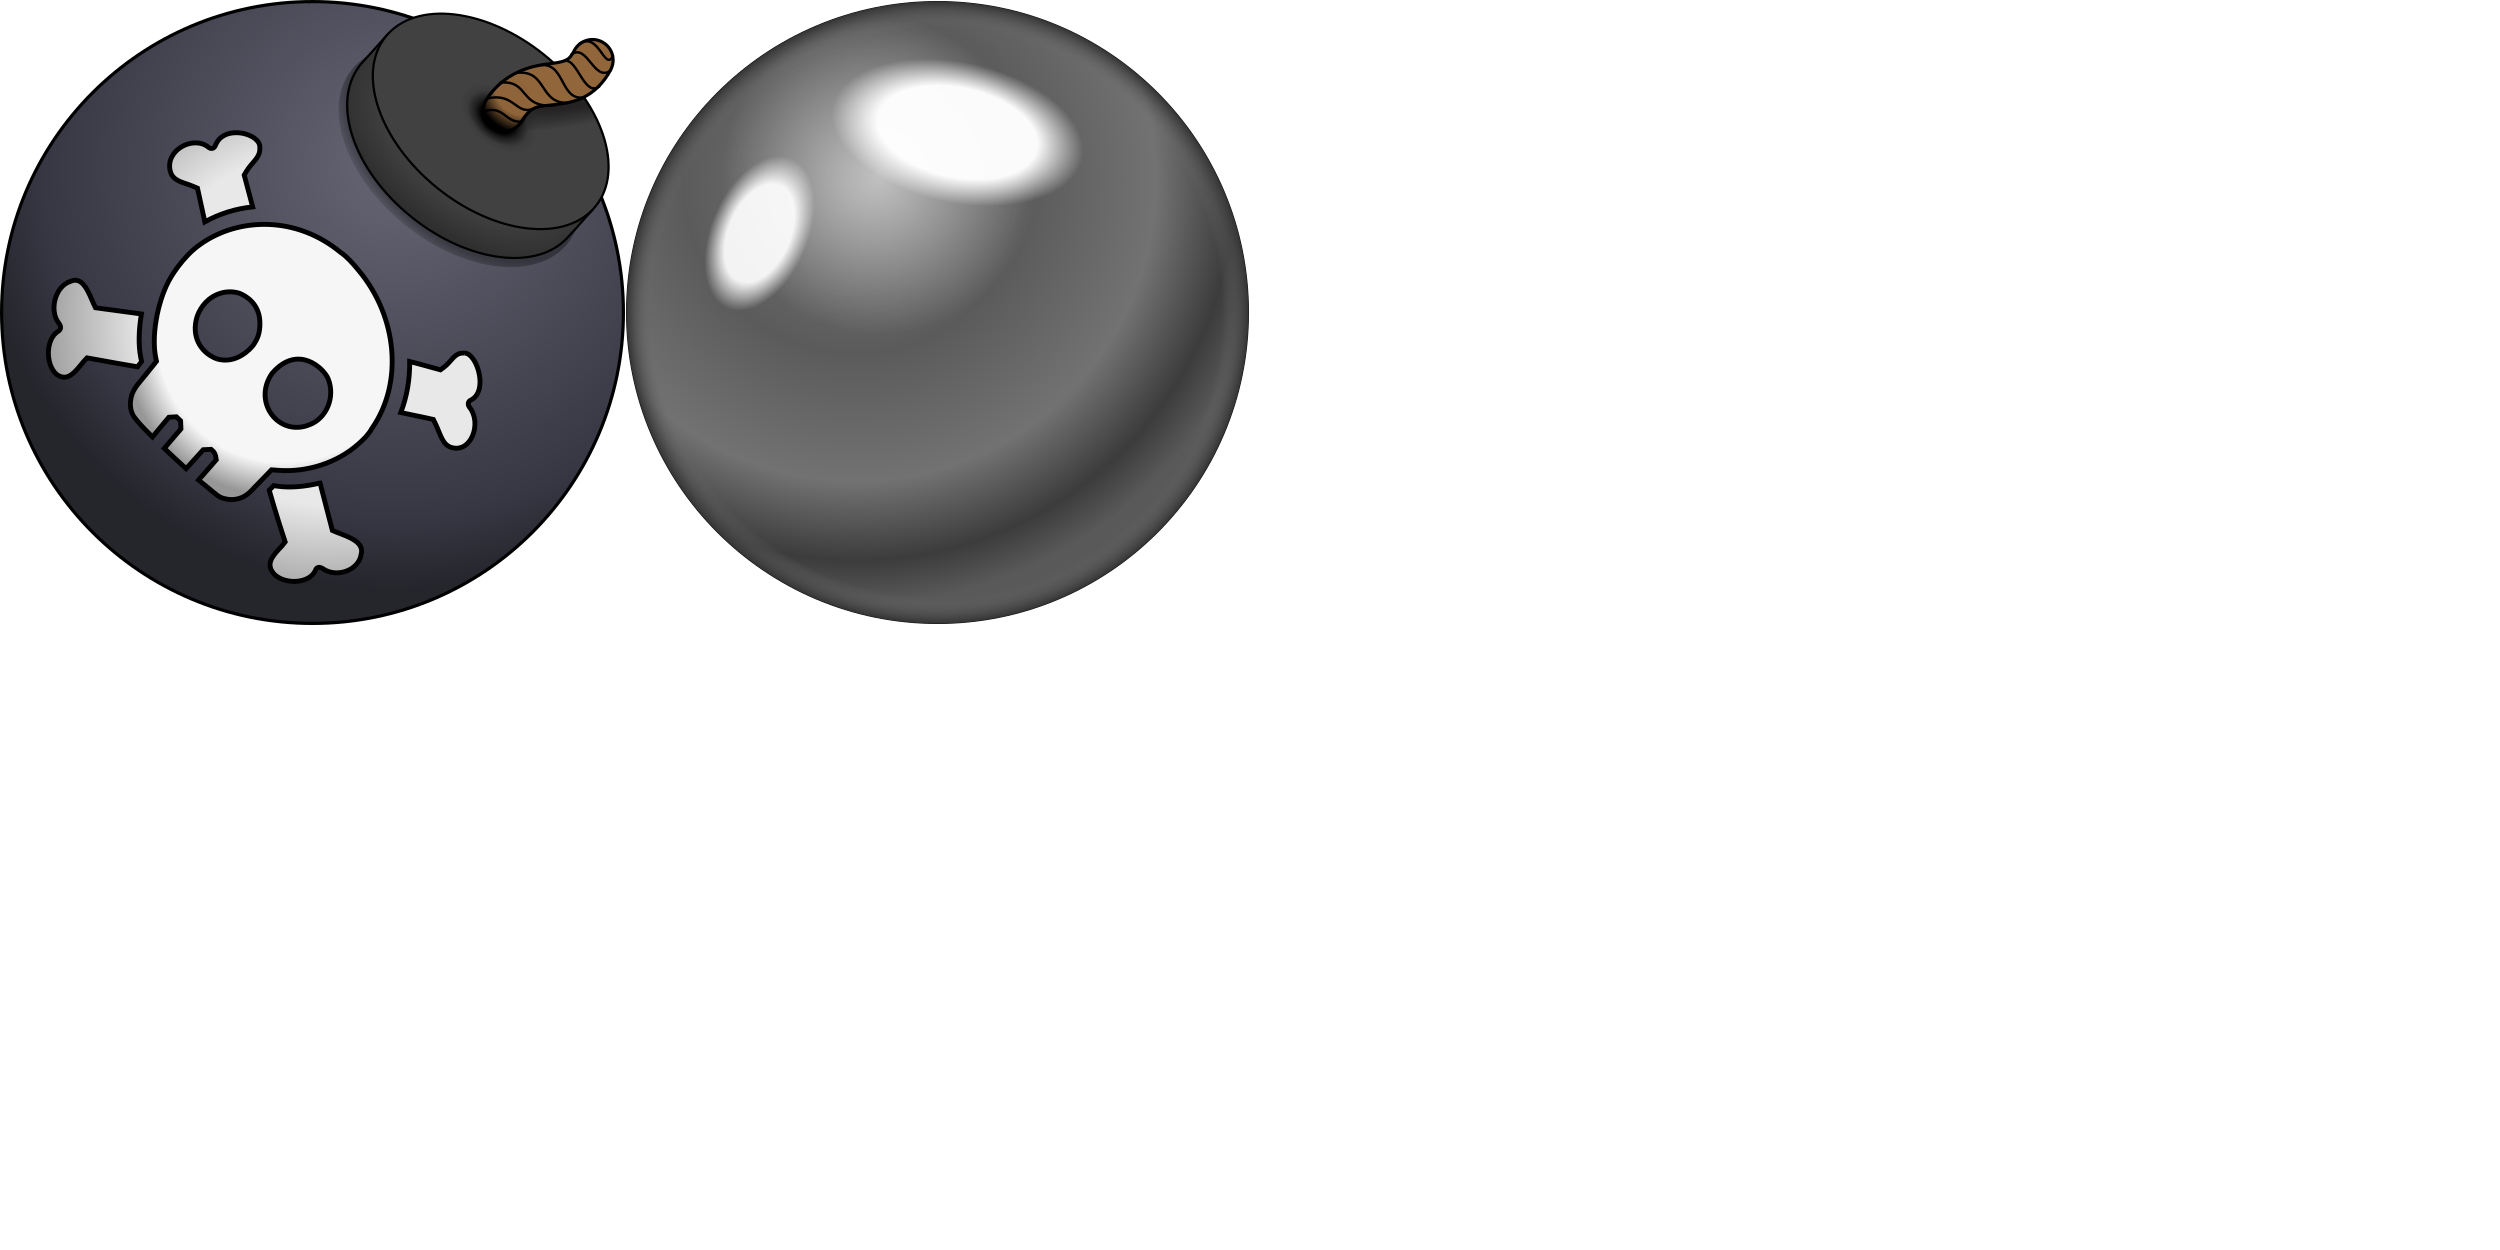
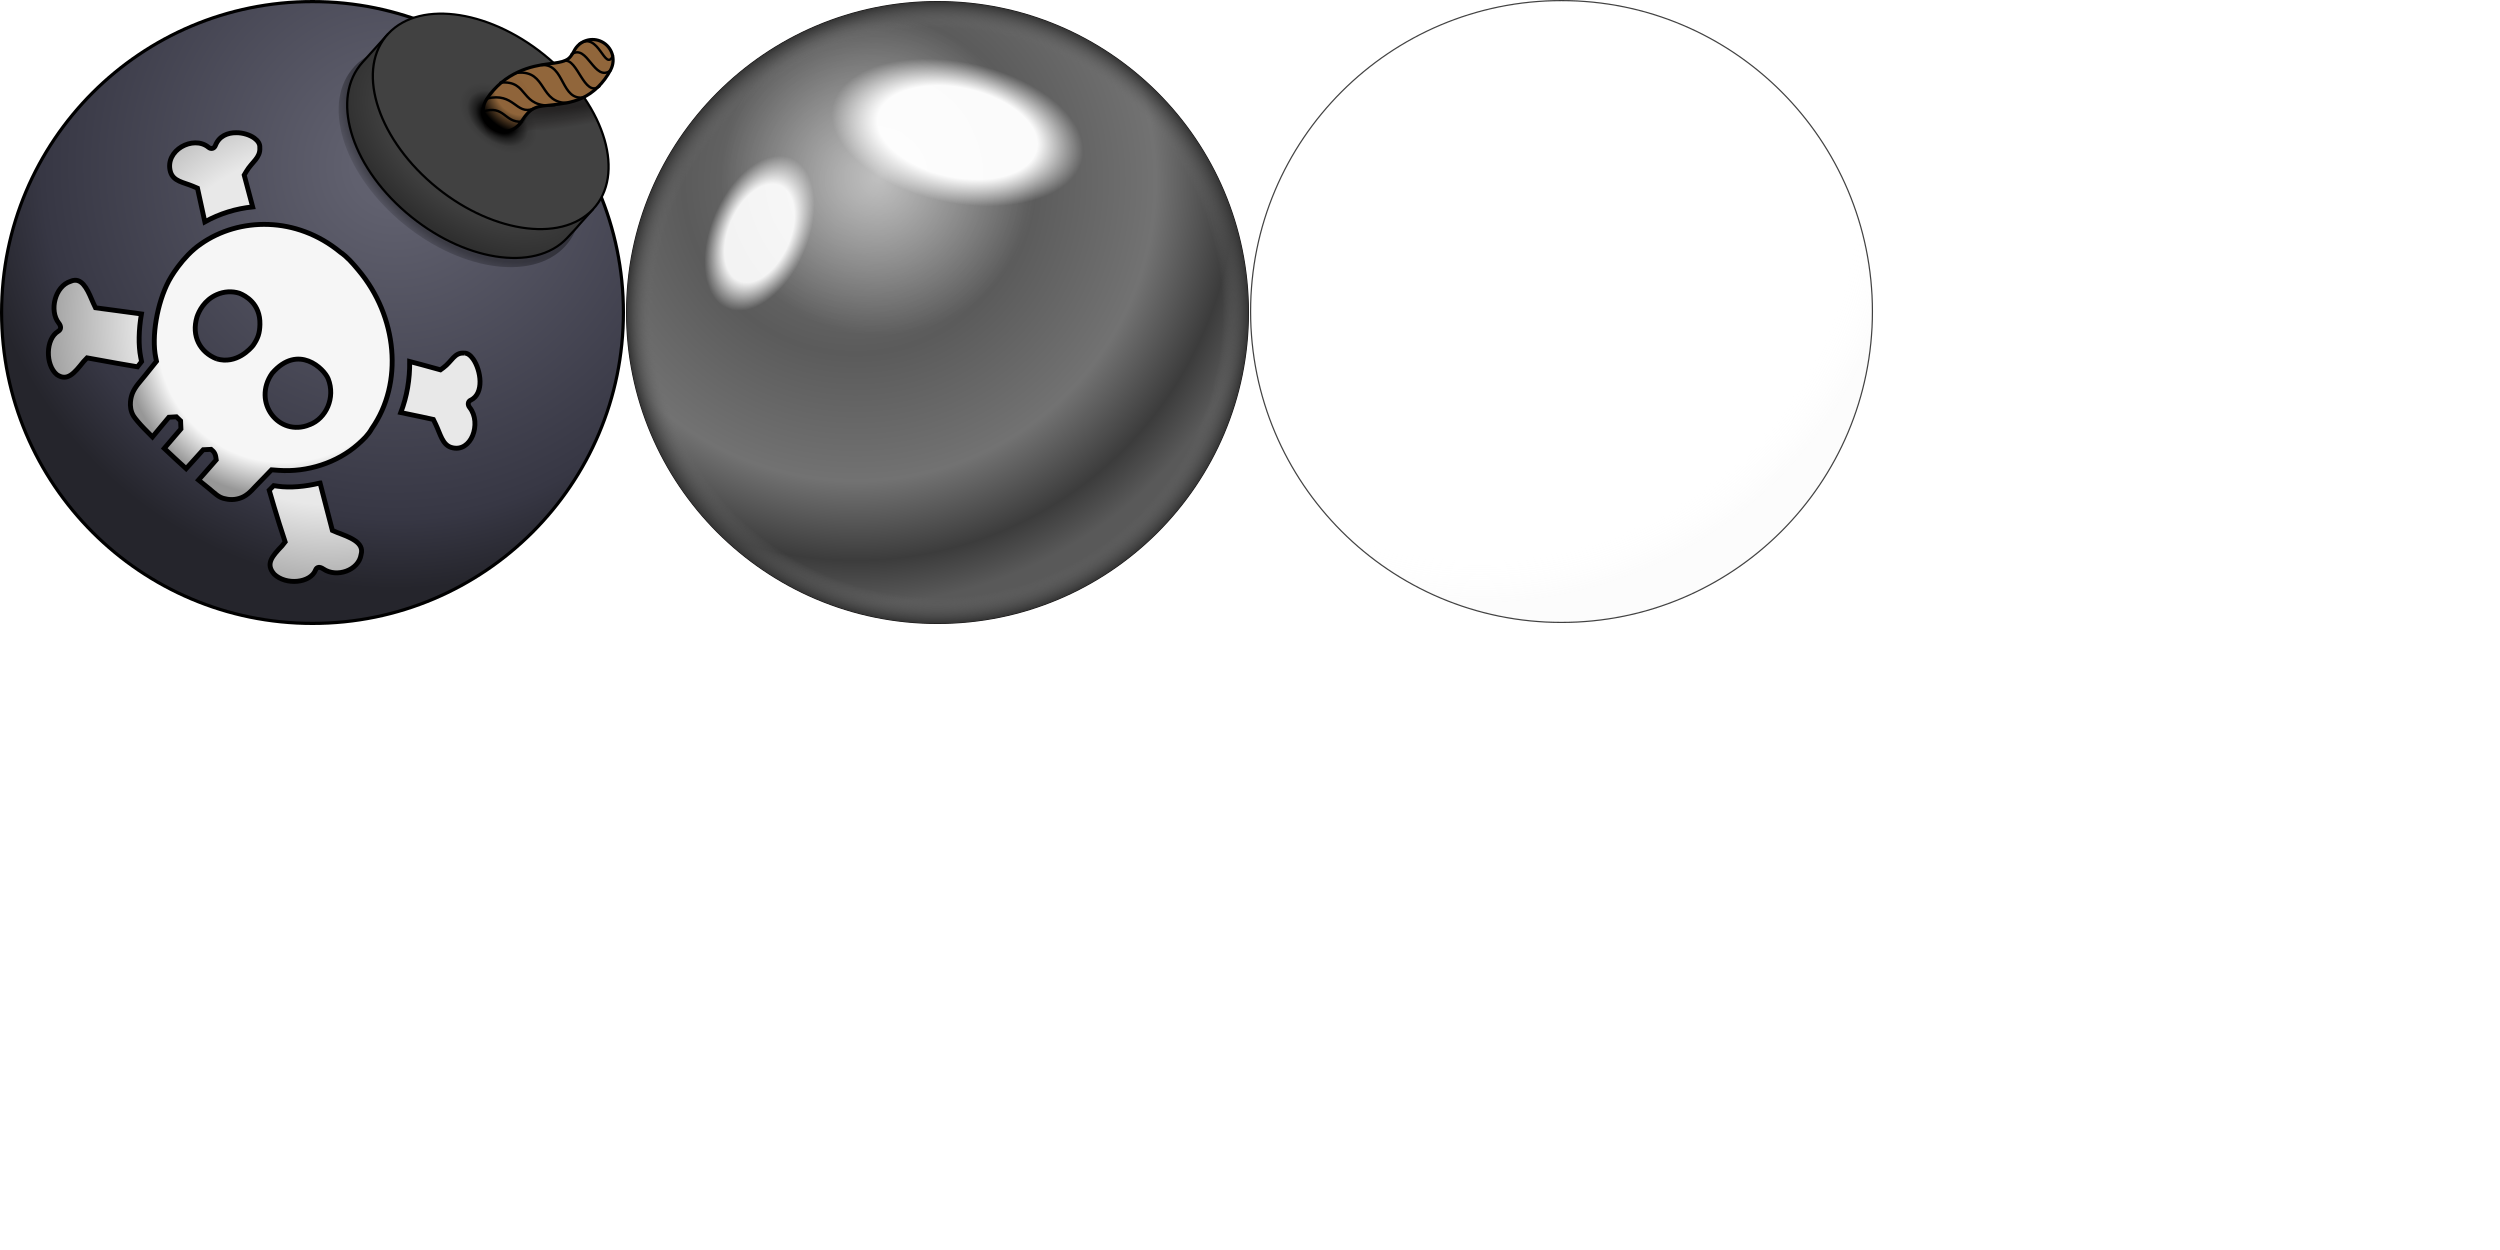
<svg xmlns="http://www.w3.org/2000/svg" xmlns:xlink="http://www.w3.org/1999/xlink" width="2048" height="1024" viewBox="0 0 541.867 270.933" version="1.1" id="svg1" xml:space="preserve">
  <defs id="defs1">
    <linearGradient id="linearGradient25">
      <stop style="stop-color:#ffffff;stop-opacity:0.926;" offset="0.635" id="stop24" />
      <stop style="stop-color:#ffffff;stop-opacity:0;" offset="1" id="stop25" />
    </linearGradient>
    <linearGradient id="linearGradient1">
      <stop style="stop-color:#000000;stop-opacity:0.772;" offset="0.899" id="stop1" />
      <stop style="stop-color:#000000;stop-opacity:0.171;" offset="1" id="stop6" />
    </linearGradient>
    <linearGradient id="linearGradient30">
      <stop style="stop-color:#060202;stop-opacity:0.498;" offset="0.283" id="stop31" />
      <stop style="stop-color:#060202;stop-opacity:0;" offset="1" id="stop30" />
    </linearGradient>
    <linearGradient id="linearGradient7">
      <stop style="stop-color:#f6f6f6;stop-opacity:1;" offset="0.793" id="stop7" />
      <stop style="stop-color:#979797;stop-opacity:1;" offset="1" id="stop13" />
    </linearGradient>
    <linearGradient id="linearGradient3">
      <stop style="stop-color:#e8e8e8;stop-opacity:1;" offset="0.486" id="stop4" />
      <stop style="stop-color:#606060;stop-opacity:1;" offset="1" id="stop5" />
    </linearGradient>
    <linearGradient id="linearGradient65">
      <stop style="stop-color:#60606e;stop-opacity:1;" offset="0.1" id="stop63" />
      <stop style="stop-color:#373744;stop-opacity:1;" offset="0.833" id="stop64" />
      <stop style="stop-color:#25252c;stop-opacity:1;" offset="0.997" id="stop65" />
    </linearGradient>
    <linearGradient id="linearGradient60">
      <stop style="stop-color:#000000;stop-opacity:1;" offset="0.528" id="stop58" />
      <stop style="stop-color:#1e1e1e;stop-opacity:1;" offset="0.712" id="stop59" />
      <stop style="stop-color:#3d3d3d;stop-opacity:1;" offset="1" id="stop60" />
    </linearGradient>
    <linearGradient id="linearGradient56">
      <stop style="stop-color:#000000;stop-opacity:0.017;" offset="0.577" id="stop56" />
      <stop style="stop-color:#000000;stop-opacity:1;" offset="1" id="stop57" />
    </linearGradient>
    <linearGradient id="linearGradient41">
      <stop style="stop-color:#303030;stop-opacity:1;" offset="0.127" id="stop45" />
      <stop style="stop-color:#414141;stop-opacity:1;" offset="0.325" id="stop18" />
    </linearGradient>
    <linearGradient id="linearGradient32">
      <stop style="stop-color:#3e3e3e;stop-opacity:1;" offset="0.673" id="stop32" />
      <stop style="stop-color:#2f2f2f;stop-opacity:1;" offset="1" id="stop41" />
    </linearGradient>
    <rect x="128" y="640" width="256" height="256" id="rect4" />
    <radialGradient xlink:href="#linearGradient65" id="radialGradient6" gradientUnits="userSpaceOnUse" gradientTransform="matrix(1.207411,0,0,1.207411,165.963,-0.749214)" cx="95.399" cy="53.148" fx="95.399" fy="53.148" r="49.088" />
    <radialGradient xlink:href="#linearGradient32" id="radialGradient34" cx="291.237" cy="-220.874" fx="291.237" fy="-220.874" r="25.039" gradientTransform="matrix(1.114345,-0.03732341,0.0174596,0.6527667,-29.51638,-64.88263)" gradientUnits="userSpaceOnUse" />
    <radialGradient xlink:href="#linearGradient41" id="radialGradient43" cx="291.442" cy="-227.817" fx="291.442" fy="-227.817" r="24.929" gradientTransform="matrix(1,0,0,0.6373947,0,-81.82517)" gradientUnits="userSpaceOnUse" />
    <radialGradient xlink:href="#linearGradient60" id="radialGradient56" gradientUnits="userSpaceOnUse" gradientTransform="matrix(1,0,0,0.6373947,0,-81.82517)" cx="290.845" cy="-225.659" fx="290.845" fy="-225.659" r="24.929" />
    <radialGradient xlink:href="#linearGradient56" id="radialGradient57" cx="378.414" cy="19.303" fx="378.414" fy="19.303" r="4.434" gradientTransform="matrix(1.411806,1.224925,-1.136655,1.310069,-131.5942,-469.1859)" gradientUnits="userSpaceOnUse" />
    <radialGradient xlink:href="#linearGradient3" id="radialGradient7" cx="175.057" cy="203.906" fx="175.057" fy="203.906" r="73.159" gradientTransform="matrix(1.440356,0.9405961,-0.910806,1.394738,123.2938,-238.3138)" gradientUnits="userSpaceOnUse" />
    <radialGradient xlink:href="#linearGradient7" id="radialGradient13" cx="274.253" cy="133.299" fx="274.253" fy="133.299" r="41.651" gradientTransform="matrix(1.330716,-0.00408218,0.0042249,1.377239,-91.04234,-49.06221)" gradientUnits="userSpaceOnUse" />
    <radialGradient xlink:href="#linearGradient30" id="radialGradient35" cx="396.925" cy="25.354" fx="396.925" fy="25.354" r="11.912" gradientTransform="matrix(2.487816,-0.445474,0.07118741,0.3975568,-596.177,187.7247)" gradientUnits="userSpaceOnUse" />
    <radialGradient xlink:href="#linearGradient1" id="radialGradient8" cx="371.697" cy="29.44" fx="371.697" fy="29.44" r="22.197" gradientTransform="matrix(0.5720281,-0.6703381,0.9868847,0.8421514,130.0217,254.0111)" gradientUnits="userSpaceOnUse" />
    <radialGradient xlink:href="#linearGradient72" id="radialGradient2-7" cx="76.385" cy="54.933" fx="76.385" fy="54.933" r="49.088" gradientUnits="userSpaceOnUse" gradientTransform="matrix(1.207411,0,0,1.207411,165.963,-0.749214)" />
    <linearGradient id="linearGradient72">
      <stop style="stop-color:#757575;stop-opacity:1;" offset="0.037" id="stop70" />
      <stop style="stop-color:#5b5b5b;stop-opacity:1;" offset="0.407" id="stop20" />
      <stop style="stop-color:#727272;stop-opacity:1;" offset="0.708" id="stop19" />
      <stop style="stop-color:#3c3c3c;stop-opacity:1;" offset="0.894" id="stop71" />
      <stop style="stop-color:#595959;stop-opacity:1;" offset="0.997" id="stop72" />
    </linearGradient>
    <radialGradient xlink:href="#linearGradient74" id="radialGradient14-6" cx="101.653" cy="74.34" fx="101.653" fy="74.34" r="48.837" gradientUnits="userSpaceOnUse" gradientTransform="matrix(0.8894913,0,0,0.8894913,179.1944,17.79347)" />
    <linearGradient id="linearGradient74">
      <stop style="stop-color:#6f6f6f;stop-opacity:0;" offset="0.917" id="stop73" />
      <stop style="stop-color:#343434;stop-opacity:1;" offset="1" id="stop74" />
    </linearGradient>
    <radialGradient xlink:href="#linearGradient17" id="radialGradient14-8-1" cx="95.044" cy="55.426" fx="95.044" fy="55.426" r="48.837" gradientUnits="userSpaceOnUse" gradientTransform="matrix(0.8894913,0,0,0.8894913,176.9237,15.69466)" />
    <linearGradient id="linearGradient17">
      <stop style="stop-color:#ffffff;stop-opacity:0.548;" offset="0" id="stop16" />
      <stop style="stop-color:#ffffff;stop-opacity:0;" offset="0.508" id="stop17" />
    </linearGradient>
    <radialGradient xlink:href="#linearGradient14" id="radialGradient15-4" cx="64.372" cy="-57.623" fx="64.372" fy="-57.623" r="6.512" gradientTransform="matrix(1.513331,-1.3941055e-8,-1.9593405e-8,2.737611,-90.43355,-120.5168)" gradientUnits="userSpaceOnUse" />
    <linearGradient id="linearGradient14">
      <stop style="stop-color:#ffffff;stop-opacity:0.974;" offset="0.635" id="stop14" />
      <stop style="stop-color:#ffffff;stop-opacity:0;" offset="1" id="stop15" />
    </linearGradient>
    <radialGradient xlink:href="#linearGradient25" id="radialGradient15-0-6" cx="64.372" cy="-57.623" fx="64.372" fy="-57.623" r="6.512" gradientTransform="matrix(1.06702,-1.8579789e-8,0,1.736264,190.7079,141.6519)" gradientUnits="userSpaceOnUse" />
+     <radialGradient xlink:href="#linearGradient20" id="radialGradient4" gradientUnits="userSpaceOnUse" gradientTransform="matrix(1.207411,0,0,1.207411,165.963,-0.749214)" cx="76.385" cy="54.933" fx="76.385" fy="54.933" r="49.088" />
+     <linearGradient id="linearGradient20">
+       <stop style="stop-color:#ffffff;stop-opacity:0.104;" offset="0.1" id="stop13-2" />
+       <stop style="stop-color:#ffffff;stop-opacity:0.022;" offset="0.894" id="stop19-0" />
+       <stop style="stop-color:#e0e0e0;stop-opacity:0.106;" offset="0.997" id="stop20-3" />
+     </linearGradient>
+     <linearGradient xlink:href="#linearGradient5" id="linearGradient12" gradientUnits="userSpaceOnUse" x1="225.95" y1="83.919" x2="313.277" y2="83.919" />
+     <linearGradient id="linearGradient5">
+       <stop style="stop-color:#3a3a3a;stop-opacity:1;" offset="0" id="stop6-0" />
+       <stop style="stop-color:#3a3a3a;stop-opacity:1;" offset="1" id="stop7-2" />
+     </linearGradient>
+     <radialGradient xlink:href="#linearGradient22" id="radialGradient5" gradientUnits="userSpaceOnUse" gradientTransform="matrix(0.8894913,0,0,0.8894913,179.1944,17.79347)" cx="101.653" cy="74.34" fx="101.653" fy="74.34" r="48.837" />
+     <linearGradient id="linearGradient22">
+       <stop style="stop-color:#ffffff;stop-opacity:0;" offset="0.935" id="stop21" />
+       <stop style="stop-color:#ffffff;stop-opacity:0.082;" offset="1" id="stop22" />
+     </linearGradient>
+     <radialGradient xlink:href="#linearGradient24" id="radialGradient6-0" gradientUnits="userSpaceOnUse" gradientTransform="matrix(0.8894913,0,0,0.8894913,179.1944,17.79347)" cx="91.524" cy="49.018" fx="91.524" fy="49.018" r="48.837" />
+     <linearGradient id="linearGradient24">
+       <stop style="stop-color:#ffffff;stop-opacity:0.15;" offset="0" id="stop23" />
+       <stop style="stop-color:#ffffff;stop-opacity:0;" offset="0.508" id="stop24-5" />
+     </linearGradient>
+     <radialGradient xlink:href="#linearGradient14-0" id="radialGradient7-7" gradientUnits="userSpaceOnUse" gradientTransform="matrix(1.513331,-1.3941055e-8,-1.9593405e-8,2.737611,33.45762,-74.86398)" cx="64.372" cy="-57.623" fx="64.372" fy="-57.623" r="6.512" />
+     <linearGradient id="linearGradient14-0">
+       <stop style="stop-color:#ffffff;stop-opacity:1;" offset="0.635" id="stop14-5" />
+       <stop style="stop-color:#ffffff;stop-opacity:0;" offset="1" id="stop15-7" />
+     </linearGradient>
+     <radialGradient xlink:href="#linearGradient14-0" id="radialGradient8-1" gradientUnits="userSpaceOnUse" gradientTransform="matrix(0.988258,-1.9997244e-8,0,1.724852,193.6191,126.6906)" cx="64.372" cy="-57.623" fx="64.372" fy="-57.623" r="6.512" />
  </defs>
  <g id="layer2" style="display:inline">
+     <g id="g4" transform="matrix(1.55125,0,0,1.55125,-79.78653,-62.66036)" style="display:inline">
+       <circle style="display:inline;fill:url(#radialGradient4);fill-opacity:1;stroke:url(#linearGradient12);stroke-width:0.171;stroke-dasharray:none;stroke-dashoffset:0;stroke-opacity:1" id="circle1" cx="269.614" cy="83.919" r="43.44" />
+       <circle style="display:inline;fill:url(#radialGradient5);stroke:none;stroke-width:0.448;stroke-dasharray:none;stroke-opacity:1" id="circle2" cx="269.614" cy="83.919" r="43.44" />
+       <circle style="display:inline;fill:url(#radialGradient6-0);stroke:none;stroke-width:0.448;stroke-dasharray:none;stroke-opacity:1" id="circle3" cx="269.614" cy="83.919" r="43.44" />
+       <ellipse style="display:inline;fill:url(#radialGradient7-7);stroke:none;stroke-width:0.787;stroke-dasharray:none;stroke-opacity:1" id="ellipse3" cx="130.874" cy="-232.615" rx="9.854" ry="17.826" transform="matrix(0.3264223,0.945224,-0.9593645,0.2821696,0,0)" />
+       <ellipse style="display:inline;fill:url(#radialGradient8-1);stroke:none;stroke-width:0.505;stroke-dasharray:none;stroke-opacity:1" id="ellipse4" cx="257.235" cy="27.299" rx="6.435" ry="11.231" transform="matrix(0.9812203,0.1928906,-0.3332014,0.9428557,0,0)" />
+     </g>
    <g id="g74" transform="matrix(1.55125,0,0,1.55125,-215.0383,-62.44547)" style="display:inline">
      <circle style="display:inline;fill:url(#radialGradient2-7);fill-opacity:1;stroke:#191717;stroke-width:0.171;stroke-dasharray:none;stroke-opacity:1" id="path1-5" cx="269.614" cy="83.919" r="43.44" />
      <circle style="display:inline;fill:url(#radialGradient14-6);stroke:none;stroke-width:0.171;stroke-dasharray:none;stroke-opacity:1" id="circle10-9" cx="269.614" cy="83.919" r="43.44" />
      <circle style="display:inline;fill:url(#radialGradient14-8-1);stroke:none;stroke-width:0.448;stroke-dasharray:none;stroke-opacity:1" id="circle10-2-7" cx="267.343" cy="81.82" r="43.44" />
      <ellipse style="display:inline;fill:url(#radialGradient15-4);stroke:none;stroke-width:0.787;stroke-dasharray:none;stroke-opacity:1" id="path14-1" cx="6.983" cy="-278.267" rx="9.854" ry="17.826" transform="matrix(-0.1405159,0.9900784,-0.9824838,-0.186348,0,0)" />
      <ellipse style="display:inline;fill:url(#radialGradient15-0-6);stroke:none;stroke-width:0.526;stroke-dasharray:none;stroke-opacity:1" id="path14-6-6" cx="259.394" cy="41.602" rx="6.948" ry="11.306" transform="matrix(0.9917879,0.1278939,-0.3010782,0.9535995,0,0)" />
    </g>
    <g id="g36" style="display:inline" transform="translate(-270.9333)">
      <circle style="display:inline;fill:url(#radialGradient6);fill-opacity:1;stroke:#000000;stroke-width:0.448;stroke-dasharray:none;stroke-opacity:1" id="circle4" cx="269.614" cy="83.919" r="43.44" transform="matrix(1.55125,0,0,1.55125,-79.57163,-62.44547)" />
      <g id="g65" transform="matrix(1.182115,0,0,1.182115,-66.28445,-3.650069)">
        <g id="g32" style="display:inline">
          <path id="path1" style="display:inline;fill:url(#radialGradient8);fill-opacity:0.439;stroke:none;stroke-width:0.421;stroke-linecap:round;stroke-linejoin:round;stroke-dashoffset:16.669" d="m 388.809,48.34 a 25.411,16.082 38.954 0 1 -30.299,-4.828 25.411,16.082 38.954 0 1 -8.21,-28.284 25.411,16.082 38.954 0 1 30.299,4.828 25.411,16.082 38.954 0 1 8.21,28.284 z" transform="translate(1.0775953e-6)" />
          <path id="ellipse31" style="fill:url(#radialGradient34);stroke:#000000;stroke-width:0.41;stroke-linecap:round;stroke-linejoin:round;stroke-dashoffset:16.669" transform="matrix(0.7582466,0.6519678,-0.68558,0.7279973,0,0)" d="m 315.73,-218.534 c 0,8.662 -11.069,15.684 -24.724,15.684 -13.654,0 -24.537,-7.016 -24.724,-15.684 -0.15,-6.96 0,0 -0.15,-6.96 4.474,-2.838 18.047,-8.725 24.874,-8.725 6.827,0 20.089,5.721 24.563,8.56 0.161,7.125 0.161,2.794 0.161,7.125 z" />
          <path id="path35" style="display:inline;fill:url(#radialGradient43);stroke:#000000;stroke-width:0.41;stroke-linecap:round;stroke-linejoin:round;stroke-dashoffset:16.669" transform="matrix(0.7582466,0.6519678,-0.68558,0.7279973,1.0775949e-6,9.2622712e-8)" d="m 315.569,-225.659 a 24.724,15.684 0 0 1 -24.724,15.684 24.724,15.684 0 0 1 -24.724,-15.684 24.724,15.684 0 0 1 24.724,-15.684 24.724,15.684 0 0 1 24.724,15.684 z" />
          <path id="path52" style="display:inline;fill:url(#radialGradient56);stroke:none;stroke-width:0.41;stroke-linecap:round;stroke-linejoin:round;stroke-dashoffset:16.669;stroke-opacity:1" d="m 271.23,-235.208 a 24.724,15.684 0 0 0 -5.11,9.549 24.724,15.684 0 0 0 24.725,15.684 24.724,15.684 0 0 0 24.723,-15.684 24.724,15.684 0 0 0 -10.535,-12.84 c 0.163,1.792 0.281,2.87 0.281,2.87 a 15.616,14.925 45 0 1 -13.377,16.344 15.616,14.925 45 0 1 -16.961,-14.125 c 0,0 -0.174,-1.62 -0.395,-4.019 a 24.724,15.684 0 0 0 -3.351,2.22 z" transform="matrix(0.1972158,0.1695732,-0.1783156,0.1893481,278.9181,18.22376)" />
        </g>
        <g id="g8">
          <path id="path30" style="color:#000000;display:inline;fill:url(#radialGradient35);stroke:none;stroke-width:0.582;stroke-linecap:round;stroke-linejoin:round;stroke-dasharray:none;stroke-dashoffset:63;stroke-opacity:1" d="m 383.544,19.606 c -2.469,0.038 -5.305,0.673 -8.057,2.703 a 3.777,3.777 0 0 0 -0.797,5.282 3.777,3.777 0 0 0 5.281,0.796 c 2.916,-2.151 3.813,-1.537 6.623,-0.834 1.405,0.351 3.177,0.867 5.381,0.73 1.179,-0.073 2.432,-0.391 3.666,-0.957 a 24.741,15.657 38.954 0 0 -3.657,-6.636 c -0.156,0.03 -0.31,0.044 -0.476,0.054 -0.646,0.04 -1.636,-0.16 -3.081,-0.522 -1.264,-0.316 -2.963,-0.647 -4.883,-0.618 z" />
          <path style="color:#000000;display:inline;fill:#91663b;fill-opacity:1;stroke:#000000;stroke-width:0.582;stroke-linecap:round;stroke-linejoin:round;stroke-dasharray:none;stroke-dashoffset:63;stroke-opacity:1" d="m 392.762,10.513 a 3.777,3.777 0 0 0 -2.212,1.861 c -0.675,1.301 -1.088,1.549 -1.677,1.817 -0.59,0.267 -1.586,0.432 -3.065,0.609 -2.958,0.353 -8.063,1.439 -11.352,6.552 a 3.777,3.777 0 0 0 1.135,5.22 3.777,3.777 0 0 0 5.219,-1.135 c 1.96,-3.048 3.016,-2.793 5.893,-3.136 1.438,-0.171 3.278,-0.319 5.289,-1.232 2.012,-0.912 3.963,-2.709 5.264,-5.218 a 3.777,3.777 0 0 0 -1.613,-5.093 3.777,3.777 0 0 0 -2.88,-0.247 z" id="path32" />
          <path id="path56" style="fill:url(#radialGradient57);stroke-width:0.754;stroke-linecap:round;stroke-linejoin:round;stroke-dashoffset:63" d="m 382.596,22.575 c -0.089,2.044 -2.332,4.796 -4.597,4.796 -2.265,-1e-6 -4.266,-2.353 -4.266,-4.399 0,-2.046 3.093,-5.722 5.358,-5.722 2.265,0 3.605,3.047 3.506,5.325 z" />
          <path id="path16" style="display:inline;fill:none;fill-opacity:1;stroke:#000000;stroke-width:0.448;stroke-linecap:round;stroke-linejoin:round;stroke-dasharray:none;stroke-dashoffset:63;stroke-opacity:1" transform="translate(1.0775953e-6)" d="m 391.465,11.15 c 3.586,-2.478 4.706,5.25 6.192,2.175 m -7.578,-0.291 c 2.907,-1.989 4.107,5.144 7.126,3.003 m -8.465,-1.779 c 2.435,-0.574 3.609,6.732 6.426,4.667 m -10.558,-3.902 c 4.297,-0.293 3.43,6.758 7.842,5.891 m -12.261,-4.488 c 5.483,-0.459 3.856,5.794 9.382,5.52 M 374.528,21.156 c 5.049,-1.208 5.284,3.048 8.493,1.893 m -9.216,0.491 c 3.947,-1.261 3.928,2.052 7.106,1.863 m -3.896,-7.159 c 5.381,-0.536 3.415,4.816 9.981,4.127" />
        </g>
      </g>
      <g id="g68" transform="matrix(0.4667474,0.4284497,-0.4284497,0.4667474,262.3982,-108.0171)" style="display:inline;stroke-width:1.67;stroke-dasharray:none">
        <path style="display:inline;fill:url(#radialGradient13);stroke:#000000;stroke-width:1.67;stroke-dasharray:none;stroke-opacity:1" d="m 255.155,190.452 c -3.795,-1.064 -5.375,-4.94 -5.532,-5.347 -0.934,-2.423 -0.798,-4.977 -0.983,-7.544 -0.148,-2.05 -0.415,-6.23 -0.415,-6.23 -0.356,-0.257 -1.068,-0.771 -1.068,-0.771 -5.924,-4.288 -12.221,-13.988 -14.408,-22.282 -0.227,-0.767 -2.243,-9.247 -0.48,-16.776 3.426,-15.569 17.579,-29.17 37.152,-30.202 2.841,-0.402 5.642,-0.04 8.517,0.332 20.743,2.684 37.61,18.076 40.116,36.813 0.601,2.477 0.425,4.768 0.169,7.221 -0.987,9.449 -6.281,18.79 -13.955,24.878 -0.644,0.511 -1.935,1.533 -1.935,1.533 -0.046,2.062 -0.165,6.108 -0.165,6.108 -0.154,2.506 0.177,4.886 -0.703,7.219 -0.734,1.946 -2.234,3.662 -4.008,4.622 -1.932,1.319 -4.167,1.066 -6.373,1.215 -1.595,0.108 -4.791,0.295 -4.791,0.295 -0.028,-1.483 -0.093,-4.521 -0.093,-4.521 -0.034,-1.531 -0.109,-4.659 -0.109,-4.659 -0.304,-0.243 -0.915,-0.731 -0.915,-0.731 -0.503,-0.403 -1.345,-0.733 -1.866,-0.73 -0.316,0.002 -0.947,0.005 -0.947,0.005 -0.317,0.321 -0.948,0.962 -0.948,0.962 -0.315,0.32 -0.944,0.956 -0.944,0.956 0.014,1.493 0.038,4.422 0.038,4.422 0.012,1.455 0.033,4.3 0.033,4.3 -1.706,0.014 -5.113,0.007 -5.113,0.007 -1.702,-0.009 -5.093,-0.061 -5.093,-0.061 -0.052,-1.418 -0.152,-4.318 -0.152,-4.318 -0.05,-1.461 -0.146,-4.44 -0.146,-4.44 -0.325,-0.325 -0.976,-0.977 -0.976,-0.977 -0.326,-0.327 -0.978,-0.984 -0.978,-0.984 -0.333,-0.008 -0.997,-0.024 -0.997,-0.024 -0.332,-0.008 -0.996,-0.025 -0.996,-0.025 -0.302,0.313 -0.902,0.937 -0.902,0.937 -0.3,0.311 -0.896,0.93 -0.896,0.93 0.067,1.498 0.206,4.438 0.206,4.438 0.071,1.46 0.219,4.315 0.219,4.315 -1.336,-0.059 -3.991,-0.197 -3.991,-0.197 -2.207,-0.121 -4.665,-0.435 -5.571,-0.689 0,0 -9.7e-4,-5.1e-4 -9.7e-4,-5.1e-4 z m 7.658,-33.644 c 6.407,-3.109 6.187,-10.555 6.098,-11.816 -0.43,-2.981 -1.185,-4.634 -3.128,-6.864 -4.664,-5.353 -10.292,-3.923 -12.401,-3.116 -2.39,1.117 -4.292,3.091 -5.38,5.572 -1.895,4.321 -0.658,8.321 0.172,10.207 2.985,6.16 8.93,8.198 14.639,6.017 0,0 7e-5,0 7e-5,0 m 38.663,-4.88 c 2.755,-5.421 0.298,-12.856 -5.891,-15.88 -1.652,-0.807 -5.6,-1.328 -9.097,0.058 -3.5,1.386 -6.535,4.684 -6.342,11.49 1.547,11.93 16.45,14.647 21.331,4.333 z" id="path68" transform="translate(-1.0335026e-6)" />
        <path id="path75" style="display:inline;fill:url(#radialGradient7);stroke:#000000;stroke-width:1.67;stroke-dasharray:none;stroke-opacity:1" d="m 149.231,150.031 c -2.874,0.506 -5.604,2.144 -6.26,5.594 -0.213,1.118 -1.21,1.588 -2.21,1.029 -2.959,-1.655 -6.638,-0.66 -9.109,1.488 -2.48,2.155 -3.918,5.636 -2.182,9.121 1.544,3.016 5.04,2.704 8.374,3.441 0.571,0.126 1.721,0.384 1.721,0.384 1.367,3.269 4.539,10.88 4.539,10.88 4.539,-3.721 9.704,-6.386 15.181,-7.964 -1.665,-3.601 -4.805,-10.2 -4.805,-10.2 0.157,-0.43 0.47,-1.279 0.47,-1.279 1.357,-3.675 3.971,-5.509 3.094,-8.938 -0.128,-1.218 -1.067,-2.18 -2.393,-2.82 -1.741,-0.84 -4.166,-1.133 -6.419,-0.737 z m -45.359,59.58 c -0.434,0.106 -0.877,0.308 -1.328,0.625 -4.922,2.558 -5.46,11.17 -1.413,14.751 1.104,0.977 1.227,2.026 0.335,2.811 -3.812,3.353 -2.314,12.083 2.17,14.647 4.006,1.8 5.82,-1.551 8.207,-5.982 0.318,-0.493 0.97,-1.488 0.97,-1.488 2.974,0.017 6.425,0.015 10.564,-0.017 3.75,-0.029 6.956,-0.072 6.956,-0.072 0.348,-0.664 1.053,-2 1.053,-2 -0.186,-0.466 -0.556,-1.399 -0.556,-1.399 -1.534,-3.869 -2.361,-9.145 -2.42,-14.63 -3.223,0.142 -6.601,0.298 -10.194,0.468 -3.24,0.154 -5.639,0.272 -5.639,0.272 -0.354,-0.49 -1.052,-1.464 -1.052,-1.464 -2.115,-3.179 -4.578,-7.27 -7.65,-6.521 z m 135.557,0.633 c -3.323,0.3 -3.603,3.524 -6.072,6.153 -0.286,0.304 -0.867,0.919 -0.867,0.919 -3.393,-0.353 -10.876,-0.915 -10.876,-0.915 1.142,5.927 1.235,11.937 0.137,17.73 2.257,0.047 4.707,0.107 7.278,0.186 2.339,0.071 4.105,0.138 4.105,0.138 0.373,0.51 1.11,1.522 1.11,1.522 2.149,2.958 3.454,6.408 6.638,6.8 3.627,0.404 5.793,-2.197 6.46,-5.302 0.664,-3.087 -0.089,-6.981 -2.728,-9.285 -0.894,-0.78 -0.952,-1.909 -0.133,-2.494 4.304,-3.077 1.633,-10.768 -1.665,-14.026 -1.115,-1.101 -2.323,-1.709 -3.388,-1.425 0,0 1e-5,0 1e-5,0 z m -40.532,52.55 c -4.804,2.144 -9.824,3.518 -13.937,3.671 -0.495,0.018 -1.486,0.054 -1.486,0.054 -0.416,0.609 -1.246,1.816 -1.246,1.816 1.672,3.371 3.512,6.999 5.445,10.672 1.762,3.347 3.094,5.759 3.094,5.759 -0.268,0.509 -0.802,1.508 -0.802,1.508 -2.636,4.022 -4.595,7.082 -0.912,10.017 4.627,3.083 12.761,0.81 13.671,-3.94 0.217,-1.13 1.177,-1.436 2.564,-0.822 5.061,2.241 11.986,-1.718 11.818,-7.164 0.433,-4.369 -5.042,-5.149 -9.375,-5.967 -0.59,-0.132 -1.779,-0.401 -1.779,-0.401 -2.201,-4.682 -4.519,-9.67 -7.054,-15.203 z" transform="rotate(-32.21919,87.52101,7.968776)" />
      </g>
    </g>
  </g>
</svg>
